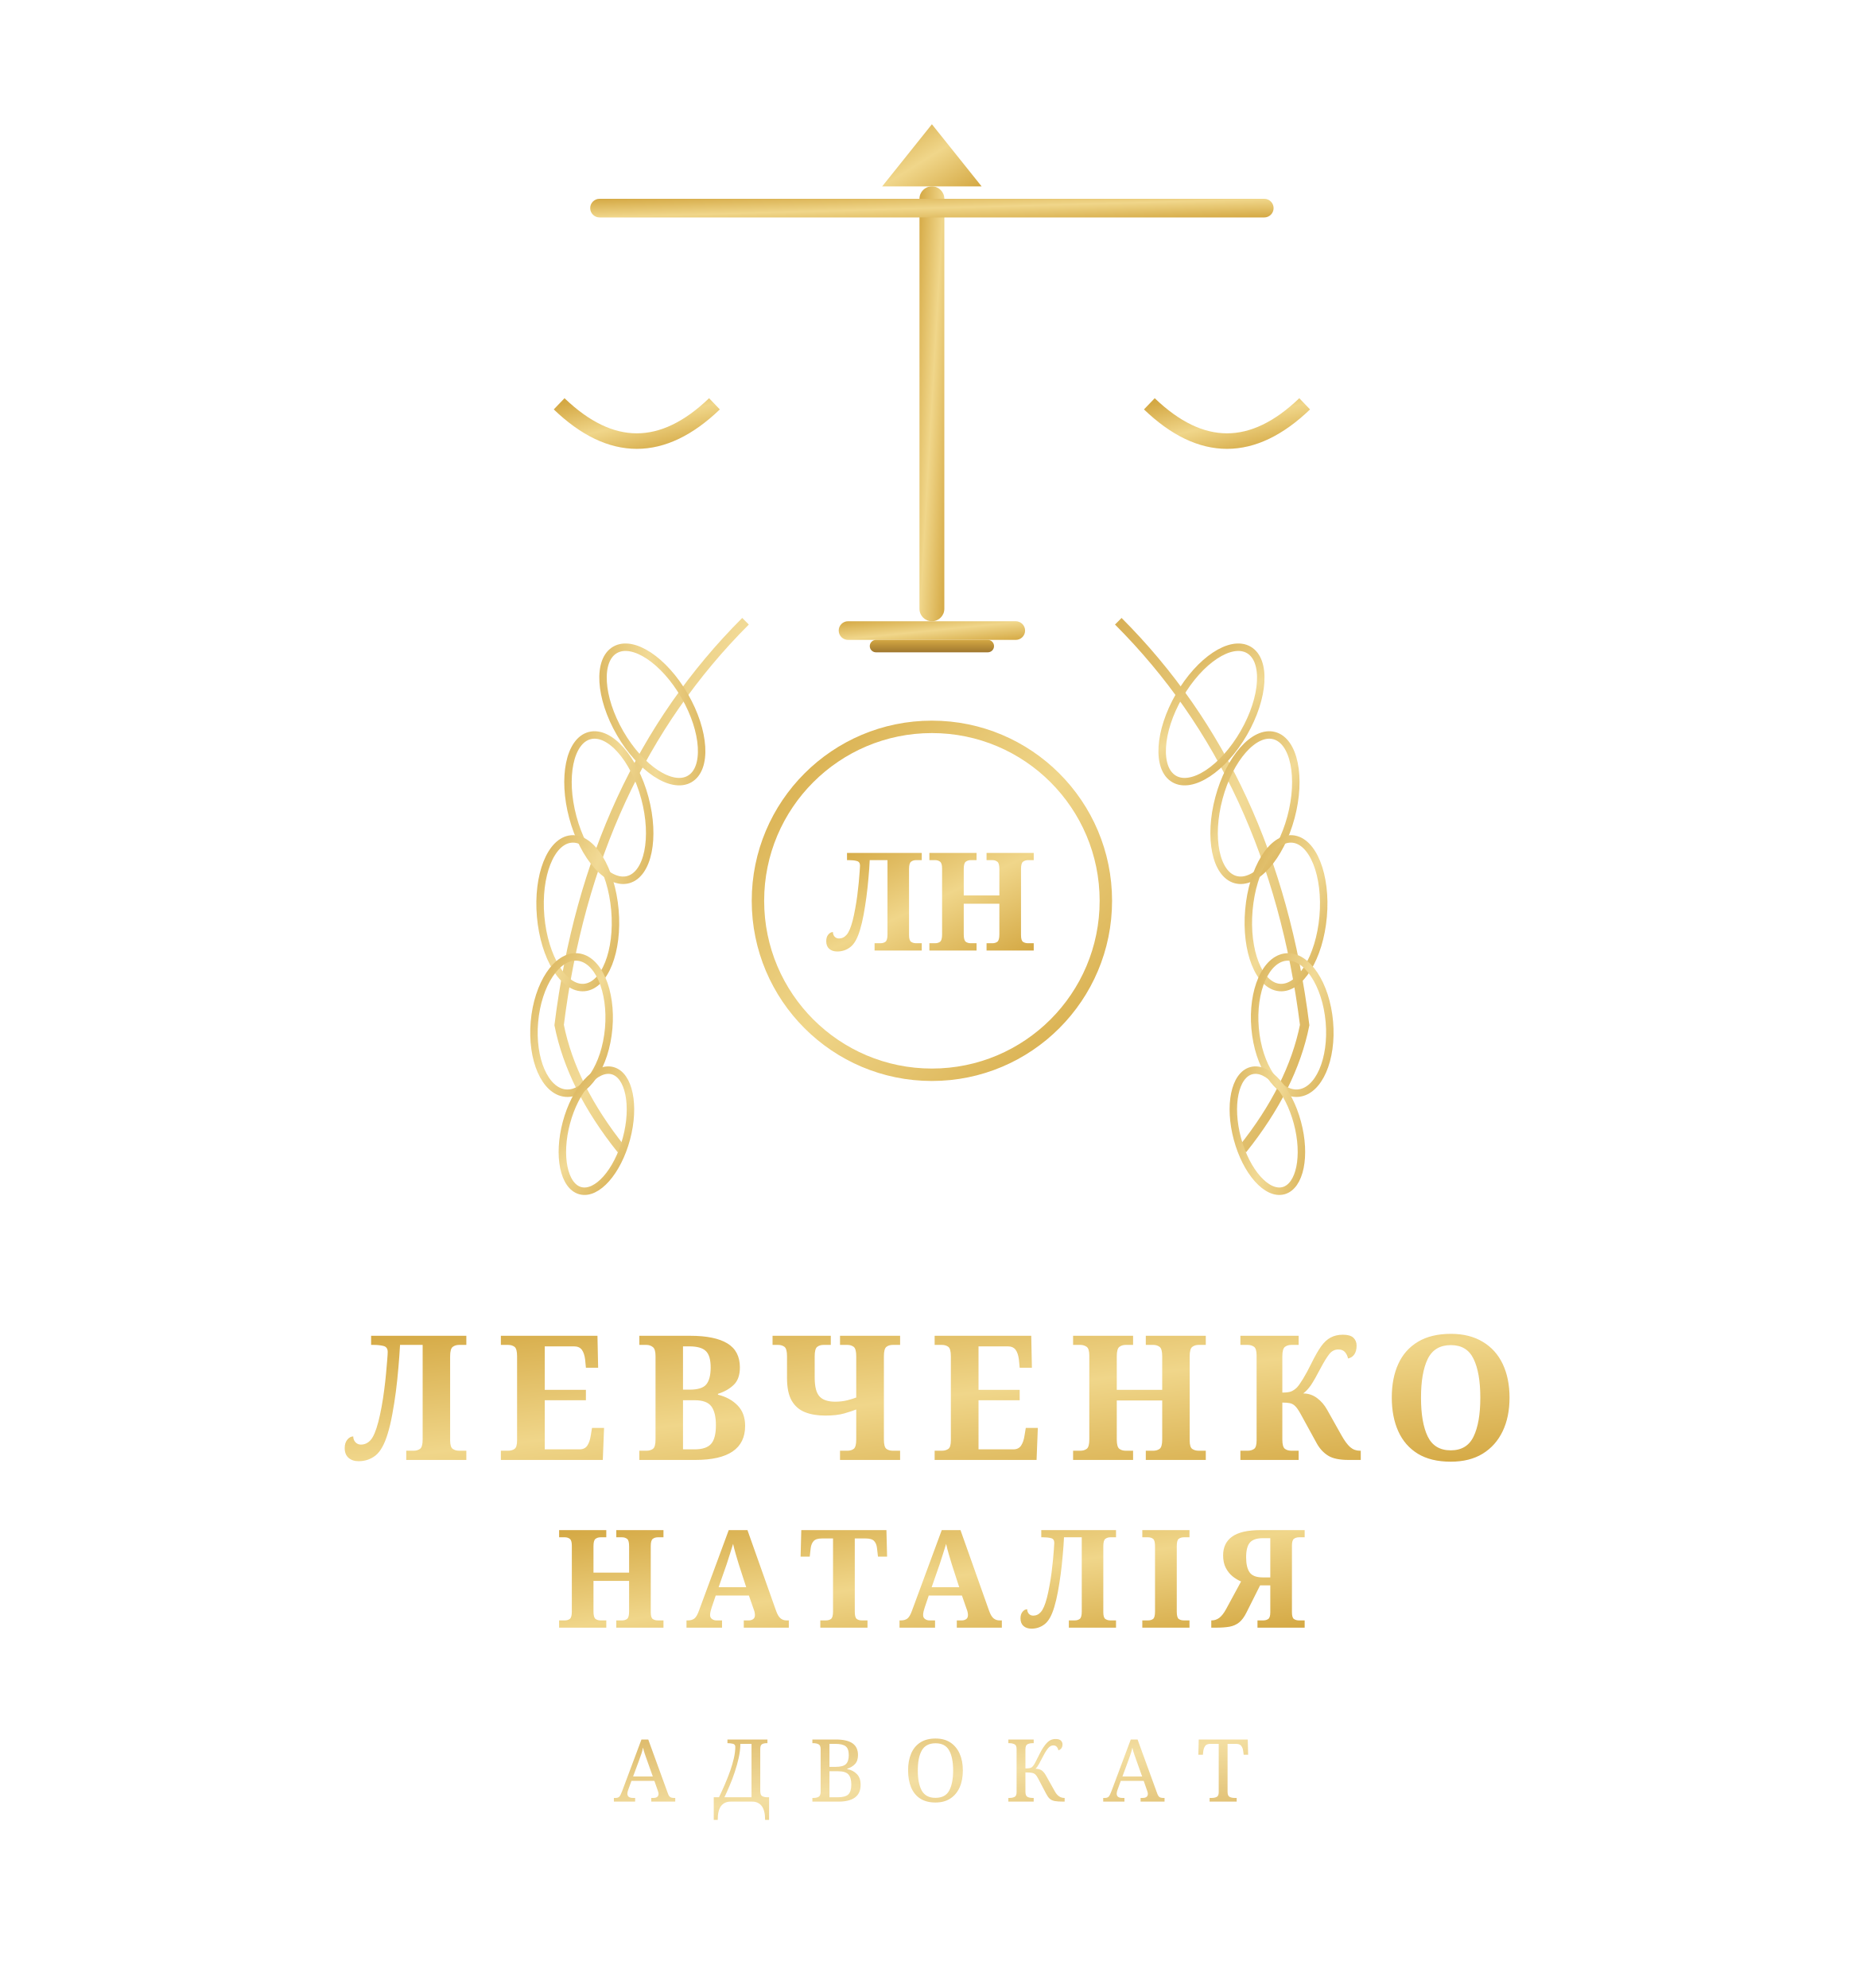
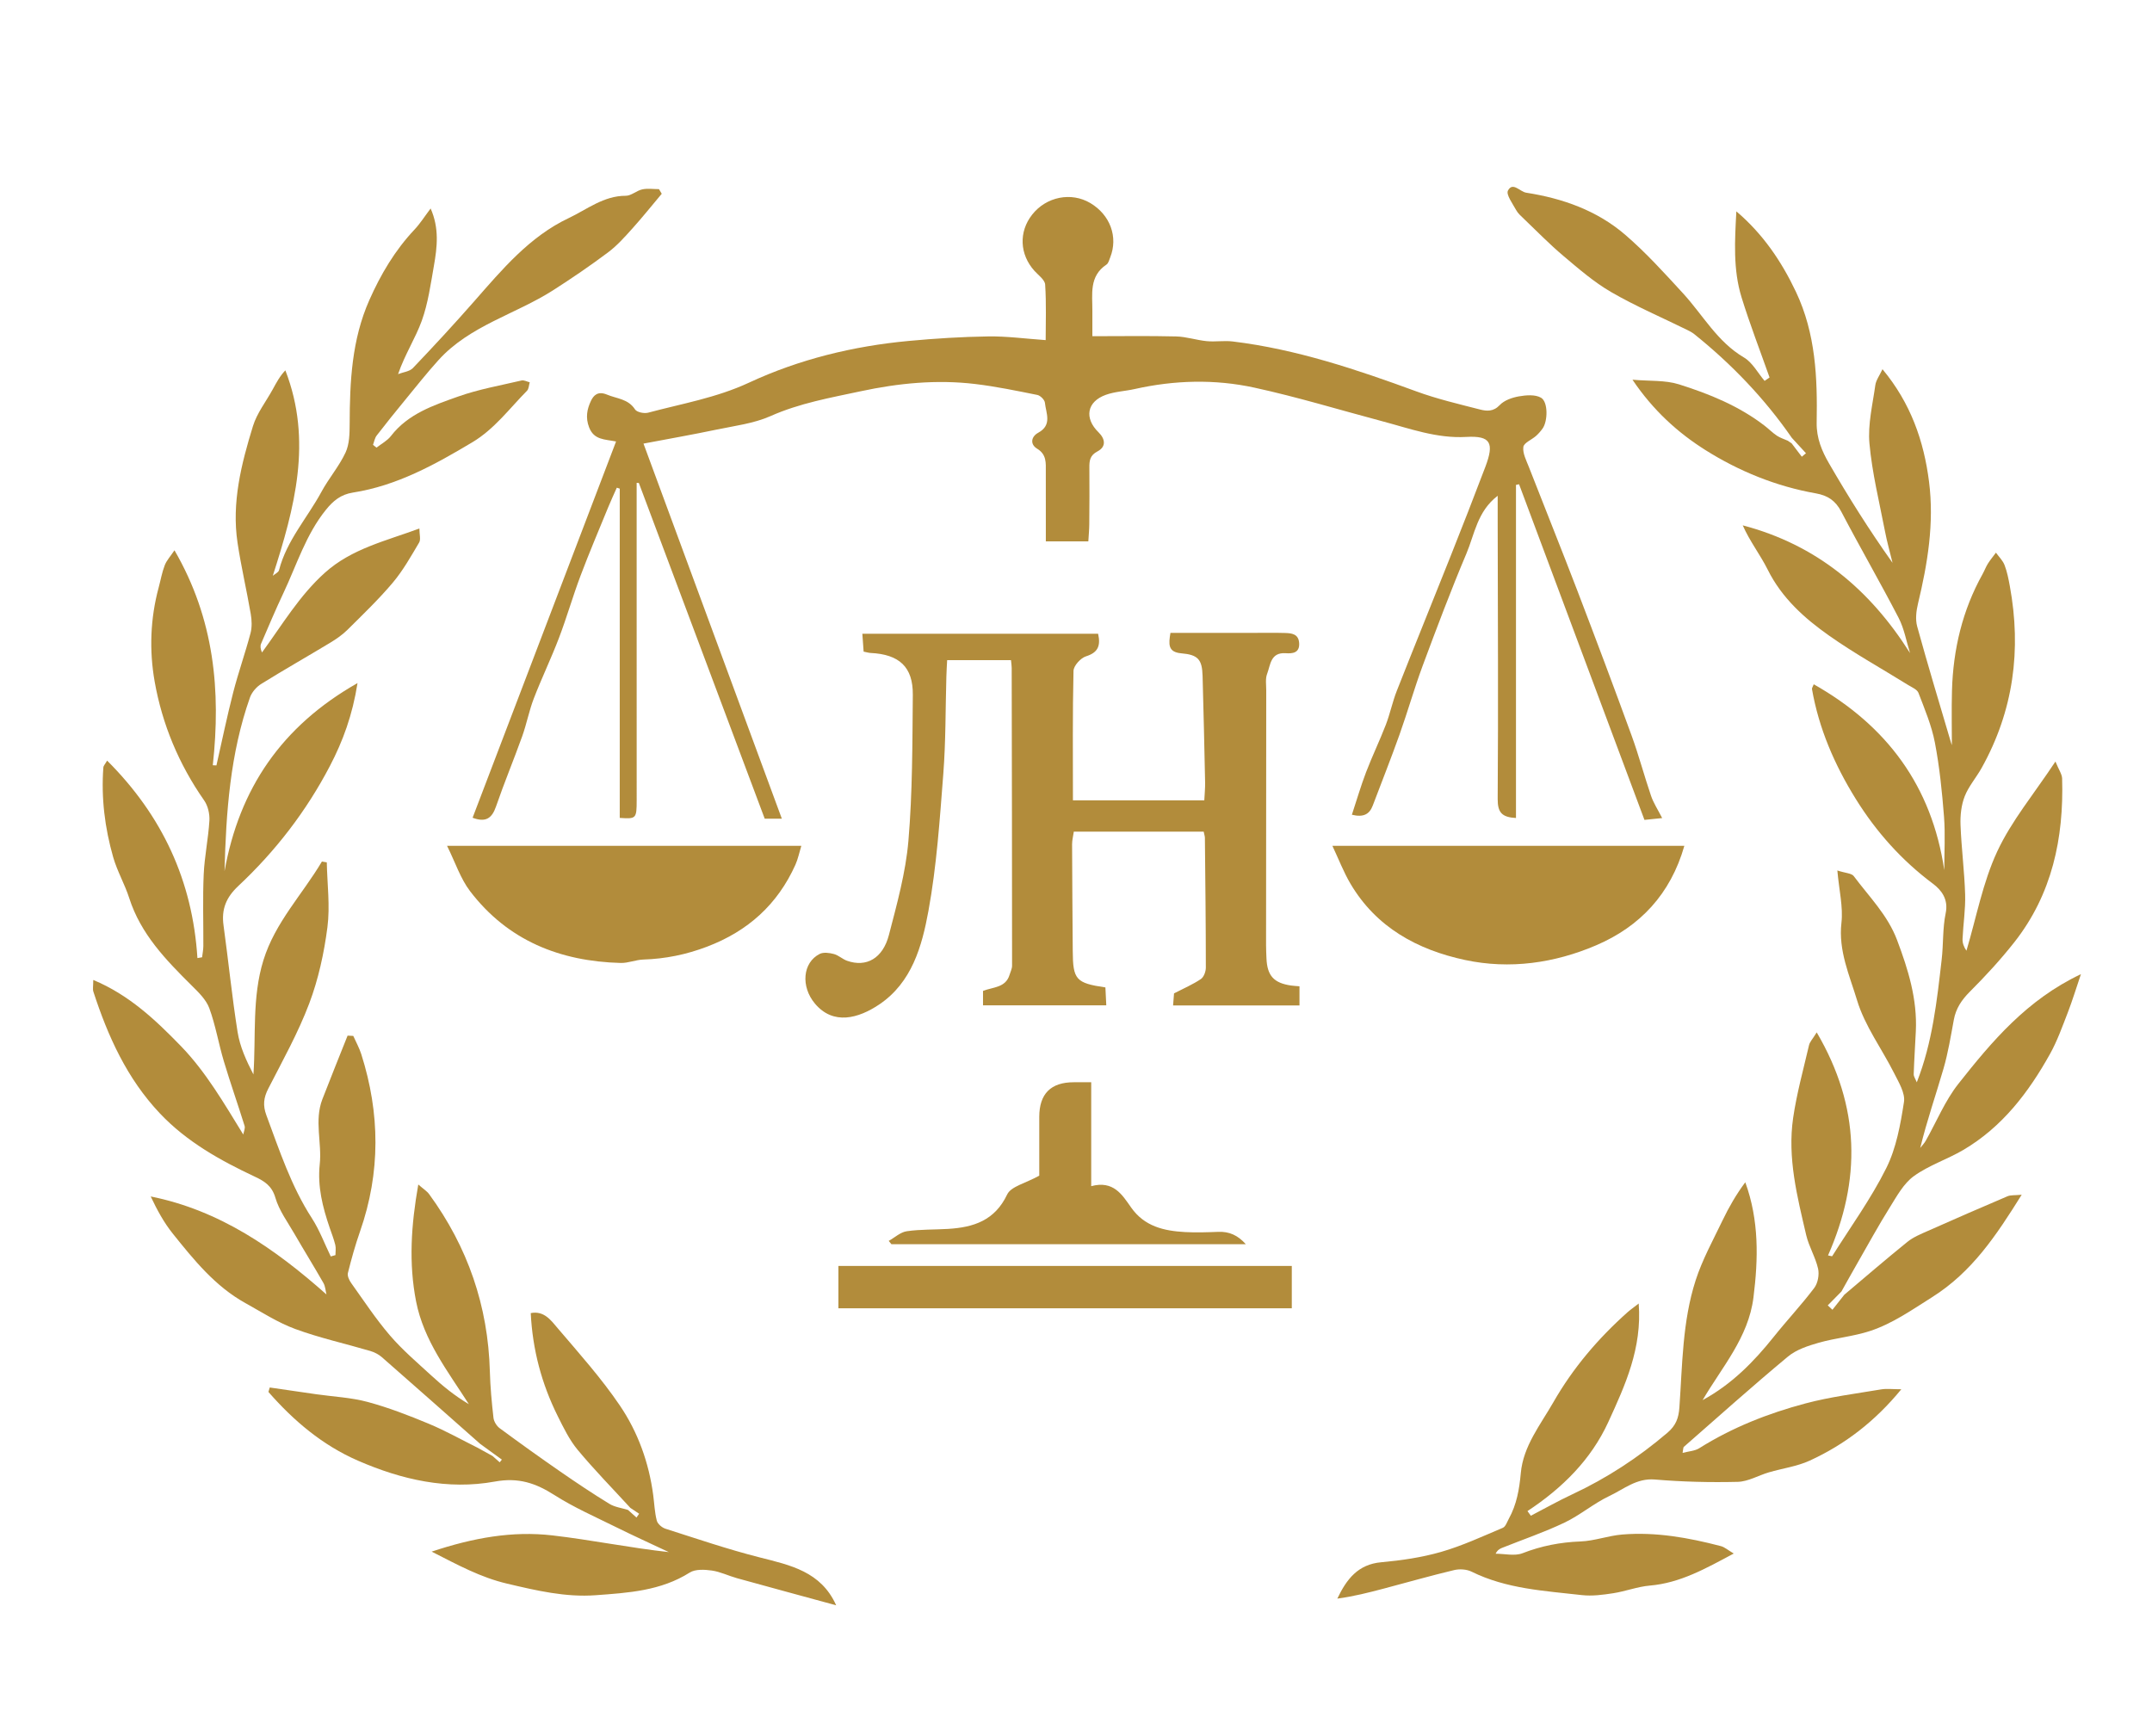
- <svg xmlns="http://www.w3.org/2000/svg" viewBox="0 0 300 320" fill="none">
+ <svg xmlns="http://www.w3.org/2000/svg" id="_Слой_2" data-name="Слой 2" viewBox="0 0 912.58 736">
  <defs>
-     <linearGradient id="gold" x1="0" y1="0" x2="1" y2="1">
-       <stop offset="0%" stop-color="#D4A843" />
-       <stop offset="50%" stop-color="#F0D68A" />
-       <stop offset="100%" stop-color="#D4A843" />
-     </linearGradient>
-     <linearGradient id="goldDark" x1="0" y1="0" x2="0" y2="1">
-       <stop offset="0%" stop-color="#D4A843" />
-       <stop offset="100%" stop-color="#A07830" />
-     </linearGradient>
+     <style>
+       .cls-1 {
+         fill: #b28c3b;
+         stroke-width: 0px;
+       }
+     </style>
  </defs>
-   <g transform="translate(150, 65)">
-     <rect x="-2" y="-35" width="4" height="70" fill="url(#gold)" rx="2" />
-     <polygon points="-8,-35 8,-35 0,-45" fill="url(#gold)" />
-     <rect x="-55" y="-33" width="110" height="3" fill="url(#gold)" rx="1.5" />
-     <line x1="-50" y1="-30" x2="-50" y2="0" stroke="url(#gold)" stroke-width="2" />
-     <line x1="-45" y1="-30" x2="-45" y2="0" stroke="url(#gold)" stroke-width="1.5" />
-     <line x1="50" y1="-30" x2="50" y2="0" stroke="url(#gold)" stroke-width="2" />
-     <line x1="45" y1="-30" x2="45" y2="0" stroke="url(#gold)" stroke-width="1.5" />
-     <path d="M-60,0 Q-47.5,12 -35,0" stroke="url(#gold)" stroke-width="2.5" fill="none" />
-     <path d="M35,0 Q47.5,12 60,0" stroke="url(#gold)" stroke-width="2.5" fill="none" />
-     <rect x="-15" y="35" width="30" height="3" fill="url(#gold)" rx="1.5" />
-     <rect x="-10" y="38" width="20" height="2" fill="url(#goldDark)" rx="1" />
+   <g id="_Слой_1-2" data-name="Слой 1">
+     <g>
+       <path class="cls-1" d="m203.77,612.5c-13.94-12.32-27.85-24.66-41.85-36.91-1.37-1.19-3.16-2.1-4.91-2.62-10.58-3.12-21.43-5.51-31.76-9.3-7.43-2.73-14.25-7.16-21.23-11.03-12.8-7.1-21.8-18.29-30.74-29.43-3.76-4.68-6.67-10.05-9.37-15.77,29.27,5.89,52.5,22.03,74.53,41.56-.41-1.63-.48-3.45-1.28-4.85-4-7-8.25-13.85-12.28-20.83-2.9-5.03-6.52-9.91-8.11-15.36-1.47-5.06-4.68-7.02-8.68-8.9-14.76-6.94-28.88-14.8-40.27-26.83-13.96-14.76-22.06-32.69-28.23-51.67-.34-1.06-.04-2.32-.04-4.94,15.19,6.33,26.43,16.98,37.12,28,10.58,10.91,18.21,24.1,26.49,37.55.21-1.23.89-2.6.56-3.67-2.85-9.16-6.05-18.22-8.8-27.41-2.23-7.44-3.49-15.21-6.16-22.48-1.34-3.64-4.58-6.77-7.46-9.62-10.96-10.87-21.62-21.84-26.5-37.1-1.89-5.9-5.1-11.39-6.8-17.33-3.54-12.4-5.13-25.12-4.17-38.06.06-.78.8-1.5,1.6-2.91,23.41,23.36,36.22,50.98,38.29,83.75.66-.11,1.32-.23,1.98-.34.18-1.59.52-3.17.53-4.76.05-10.12-.3-20.26.15-30.36.34-7.63,1.96-15.21,2.42-22.84.17-2.83-.62-6.28-2.23-8.57-10.71-15.31-17.79-32.29-20.99-50.43-2.32-13.11-1.86-26.72,1.71-39.88.85-3.15,1.4-6.41,2.57-9.42.81-2.09,2.46-3.85,4.13-6.35,16.93,29.19,19.7,59.62,16.25,91.17.51.02,1.02.05,1.54.07,2.35-10.34,4.48-20.73,7.12-30.99,2.17-8.43,5.1-16.66,7.33-25.07.68-2.57.56-5.53.1-8.2-1.73-10.06-4.07-20.02-5.59-30.11-2.57-17.07,1.58-33.46,6.53-49.54,1.71-5.55,5.57-10.44,8.42-15.65,1.51-2.75,2.96-5.54,5.32-8,11.63,30.03,3.89,58.41-5.32,87.12.91-.78,2.4-1.42,2.64-2.38,3.23-12.57,11.98-22.13,17.96-33.18,3.1-5.73,7.49-10.81,10.24-16.69,1.66-3.56,1.73-8.06,1.75-12.15.05-17.96.89-35.71,8.34-52.52,4.87-10.98,10.87-21.11,19.14-29.89,2.38-2.52,4.25-5.52,6.85-8.96,3.71,8.36,2.79,16.36,1.4,24.27-1.38,7.85-2.47,15.89-5.14,23.32-2.68,7.44-7.16,14.24-10.06,22.66,2.13-.83,4.86-1.08,6.29-2.57,8.84-9.27,17.54-18.68,25.99-28.31,11.85-13.51,23.48-27.44,40.05-35.28,7.75-3.67,14.84-9.5,24.24-9.48,2.32,0,4.56-2.19,6.98-2.71,2.26-.49,4.72-.1,7.09-.1.39.65.78,1.31,1.17,1.96-4.12,4.9-8.12,9.91-12.4,14.67-3.23,3.59-6.5,7.29-10.33,10.16-7.54,5.66-15.36,10.98-23.3,16.07-16,10.24-35.37,14.97-48.64,29.64-4.9,5.42-9.44,11.17-14.08,16.82-4.11,5.01-8.18,10.04-12.13,15.17-.83,1.08-1.06,2.63-1.56,3.96.5.39.99.78,1.49,1.18,2.06-1.63,4.56-2.92,6.11-4.93,7.27-9.43,18.05-13.02,28.48-16.73,8.68-3.09,17.9-4.7,26.91-6.82,1.04-.24,2.31.49,3.47.77-.37,1.21-.37,2.79-1.15,3.58-7.47,7.56-13.81,16.25-23.2,21.86-15.9,9.5-32.04,18.43-50.64,21.33-5.15.8-8.39,3.53-11.42,7.28-8.49,10.49-12.37,23.31-18,35.24-3.35,7.1-6.41,14.34-9.51,21.56-.42.97-.3,2.17.38,3.74,8.54-11.68,15.87-24.15,26.71-33.86,11.35-10.17,25.71-13.42,40.04-18.72,0,2.5.66,4.65-.11,5.95-3.46,5.84-6.83,11.86-11.18,17.02-5.94,7.05-12.64,13.47-19.2,19.98-2.15,2.13-4.73,3.92-7.33,5.49-9.72,5.87-19.61,11.48-29.25,17.47-2.03,1.26-3.99,3.52-4.78,5.75-8.4,23.79-10.13,48.59-10.79,73.69,6.27-34.95,24.11-61.46,56.4-79.79-2.12,13.51-6.18,24.59-11.74,35.22-10.02,19.17-23.06,36.07-38.78,50.8-5.19,4.86-7.25,9.88-6.3,16.74,2.08,15.08,3.58,30.24,5.97,45.27.98,6.14,3.63,12.02,6.71,17.95,1.12-16.29-.66-32.63,4.24-48.45,4.97-16.07,16.54-27.9,24.8-41.85.69.12,1.38.23,2.07.35.18,9.18,1.43,18.49.27,27.49-1.42,10.96-3.82,22.06-7.72,32.37-4.7,12.45-11.27,24.21-17.36,36.1-1.98,3.86-2.37,7.1-.81,11.29,5.56,14.96,10.52,30.11,19.3,43.69,3.25,5.02,5.36,10.78,8,16.2.66-.19,1.33-.37,1.99-.56,0-1.43.27-2.94-.06-4.29-.61-2.5-1.56-4.91-2.4-7.35-2.97-8.71-5.2-17.45-4.2-26.86.98-9.15-2.38-18.54,1.11-27.6,3.48-9.03,7.13-18,10.7-26.99.8.04,1.6.08,2.41.12,1.15,2.58,2.55,5.08,3.4,7.76,7.98,25.1,8.21,50.14-.53,75.16-2.02,5.78-3.67,11.69-5.15,17.63-.31,1.24.55,3.07,1.39,4.25,5.37,7.52,10.47,15.28,16.47,22.27,5.23,6.09,11.43,11.37,17.37,16.83,4.88,4.48,10,8.7,16.07,12.29-8.92-13.94-19.14-27-22.39-43.6-3.16-16.19-2.12-32.26.94-49.57,2.09,1.83,3.64,2.78,4.63,4.13,16.34,22.38,24.97,47.4,25.72,75.15.18,6.57.79,13.13,1.53,19.66.18,1.57,1.33,3.46,2.62,4.41,8.49,6.27,17.08,12.42,25.76,18.43,6.81,4.71,13.71,9.33,20.77,13.65,2.3,1.41,5.25,1.76,7.9,2.59,1.2,1.08,2.4,2.15,3.6,3.23.37-.54.74-1.08,1.12-1.61-1.24-.83-2.48-1.67-3.73-2.5-7.49-8.17-15.26-16.1-22.34-24.61-3.5-4.22-5.99-9.37-8.46-14.33-6.79-13.64-10.67-28.11-11.43-43.66,5.69-1.13,8.65,3.15,11.47,6.46,9.08,10.66,18.48,21.17,26.31,32.72,7.68,11.32,12.35,24.29,14.16,38.06.48,3.6.6,7.29,1.51,10.77.36,1.4,2.19,2.97,3.68,3.44,13.25,4.23,26.43,8.73,39.9,12.15,13.03,3.31,26.05,5.97,32.49,20.33-13.88-3.79-27.98-7.6-42.06-11.5-3.6-1-7.05-2.73-10.7-3.25-3.06-.43-6.98-.64-9.36.87-12.28,7.77-26.12,8.59-39.85,9.6-12.81.94-25.12-1.97-37.62-4.92-11.21-2.64-20.68-7.83-31.95-13.57,17.77-5.91,34.32-8.83,51.2-6.88,16.46,1.9,32.75,5.26,49.38,7.09-7.53-3.55-15.12-6.99-22.58-10.69-8.74-4.33-17.75-8.28-25.94-13.51-7.98-5.09-15.27-7.55-25.27-5.72-20.02,3.65-39.5-.79-58.03-8.86-15.08-6.56-27.29-16.93-37.98-29.15.19-.63.37-1.26.56-1.89,6.59.96,13.17,1.93,19.76,2.87,7.26,1.04,14.72,1.37,21.75,3.26,8.82,2.38,17.43,5.71,25.88,9.23,7.14,2.97,13.92,6.8,20.86,10.25,2.07,1.14,4.14,2.29,6.21,3.43,1.02.9,2.03,1.79,3.05,2.69.31-.38.62-.76.93-1.14-1.08-.78-2.16-1.56-3.24-2.34-1.94-1.41-3.87-2.82-5.81-4.23Z" />
+       <path class="cls-1" d="m782.11,549.11c8.9-7.5,17.71-15.11,26.76-22.42,2.49-2.01,5.63-3.29,8.6-4.61,11.24-4.99,22.51-9.91,33.83-14.72,1.36-.58,3.06-.36,6.02-.65-10.8,17.29-21.05,32.79-38.07,43.5-8.53,5.37-16.69,11.14-26.22,14.28-7.03,2.32-14.6,2.95-21.74,4.98-4.58,1.3-9.53,2.93-13.09,5.88-14.98,12.46-29.51,25.47-44.17,38.31-.26.23-.19.85-.51,2.54,2.68-.71,5.2-.81,7.04-1.97,14-8.8,29.23-14.8,45.07-19.01,10.48-2.79,21.34-4.14,32.06-5.95,2.39-.4,4.91-.06,8.59-.06-11.24,13.71-23.99,23.44-38.83,30.26-5.4,2.48-11.57,3.28-17.35,4.98-4.43,1.3-8.77,3.92-13.2,4.03-11.69.28-23.45,0-35.1-.99-7.81-.66-13.16,4.07-19.27,6.96-6.65,3.14-12.42,8.13-19.05,11.3-8.59,4.1-17.66,7.19-26.52,10.73-.99.4-1.93.91-2.73,2.48,3.83,0,8.08,1.08,11.41-.21,8-3.11,16.03-4.67,24.58-4.99,5.92-.22,11.75-2.45,17.69-2.94,14.22-1.17,28.12,1.33,41.82,4.91,1.62.42,3.01,1.69,5.49,3.15-12.03,6.43-22.73,12.49-35.56,13.59-5.24.45-10.33,2.44-15.56,3.25-4.38.67-8.95,1.29-13.31.79-15.87-1.81-31.97-2.63-46.73-9.93-2.1-1.04-5.1-1.23-7.41-.68-9.97,2.38-19.84,5.21-29.76,7.83-6.5,1.72-13.01,3.37-19.78,4.27,3.96-8.33,8.82-14.54,18.6-15.42,8.53-.77,17.16-2.02,25.37-4.38,8.98-2.58,17.56-6.58,26.21-10.23,1.19-.5,1.8-2.49,2.55-3.85,3.32-6.02,4.45-12.47,5.07-19.33,1.03-11.48,8.31-20.47,13.82-30.09,8.3-14.49,18.98-27.05,31.43-38.14,1.19-1.06,2.5-1.96,4.75-3.71,1.46,18.99-5.73,34.63-12.86,50.2-7.36,16.07-19.56,28.1-34.31,37.83.48.66.95,1.31,1.43,1.97,5.86-3.04,11.62-6.3,17.59-9.09,14.67-6.85,28.03-15.61,40.36-26.13,3.62-3.09,4.73-6.26,5.05-10.73,1.27-18.09,1.26-36.44,6.88-53.87,2.84-8.81,7.41-17.07,11.43-25.47,2.67-5.56,5.75-10.93,9.63-16.14,5.88,16.2,5.53,32.44,3.46,48.89-2.14,17-13.35,29.48-21.56,43.51,12.31-6.7,21.68-16.22,30.13-26.8,5.61-7.03,11.8-13.61,17.21-20.78,1.54-2.03,2.2-5.64,1.63-8.16-1.1-4.88-3.9-9.38-5.04-14.25-3.81-16.33-8.01-32.76-5.54-49.69,1.52-10.4,4.35-20.61,6.74-30.87.33-1.41,1.54-2.62,3.26-5.42,18.57,31.67,18.82,62.74,4.8,94.6,1.09.2,1.69.42,1.76.31,7.78-12.38,16.45-24.31,22.94-37.34,4.25-8.52,6.02-18.5,7.5-28.04.59-3.78-2.22-8.34-4.16-12.2-5.21-10.37-12.46-20.06-15.74-30.97-3.16-10.49-7.97-20.98-6.62-32.81.77-6.72-.98-13.73-1.73-22.21,3.51,1.14,6.05,1.16,6.96,2.39,6.53,8.76,14.38,16.5,18.38,27.15,4.72,12.54,8.59,25.07,7.94,38.62-.29,6.07-.7,12.14-.9,18.22-.03,1.03.77,2.09,1.31,3.46,6.66-16.95,8.53-34.54,10.55-52.08.76-6.53.36-13.26,1.7-19.65,1.24-5.93-1.84-9.83-5.38-12.48-13.31-9.94-24.12-22.07-32.78-36.02-8.91-14.35-15.61-29.75-18.54-46.57-.07-.39.3-.85.75-2.02,31.07,17.61,50.07,43.2,55.35,78.83,0-7.56.47-15.16-.11-22.68-.82-10.52-1.89-21.08-3.87-31.42-1.38-7.21-4.32-14.15-6.96-21.07-.55-1.45-2.76-2.35-4.32-3.31-11.17-6.94-22.73-13.34-33.47-20.9-10.57-7.43-20.16-16.03-26.15-28.07-3.15-6.33-7.61-12.01-10.58-18.78,31.24,8.23,53.83,27.08,70.94,54.16-1.57-5-2.47-10.36-4.85-14.94-7.84-15.14-16.39-29.91-24.3-45.02-2.44-4.67-5.74-6.87-10.77-7.76-16.84-2.97-32.65-9.42-46.9-18.4-11.62-7.33-22.12-16.79-30.88-29.81,7.31.65,13.89.13,19.72,1.97,12.9,4.06,25.49,9.19,36.38,17.6,1.74,1.35,3.31,2.95,5.13,4.17,1.4.93,3.08,1.44,4.64,2.14.55.39,1.11.77,1.66,1.16,1.42,1.87,2.85,3.75,4.27,5.62.59-.49,1.18-.98,1.78-1.47-1.65-1.79-3.3-3.58-4.95-5.38-.35-.38-.7-.77-1.05-1.15-11.59-16.73-25.52-31.26-41.37-43.98-.91-.73-1.97-1.28-3.02-1.8-10.78-5.31-21.88-10.05-32.25-16.06-7.29-4.22-13.8-9.9-20.29-15.37-5.84-4.92-11.19-10.43-16.72-15.71-1.18-1.13-2.5-2.27-3.26-3.68-1.47-2.72-4.37-6.58-3.47-8.28,2.02-3.84,5.06.49,7.75.91,15.43,2.4,29.94,7.53,41.85,17.74,8.84,7.59,16.74,16.33,24.64,24.94,8.45,9.21,14.5,20.54,25.84,27.21,3.61,2.13,5.87,6.55,8.75,9.92.7-.48,1.4-.96,2.1-1.45-3.99-11.32-8.34-22.54-11.88-34-3.65-11.84-2.85-24.11-2.2-36.45,11.23,9.55,19.09,21.1,25.27,34.13,8.4,17.73,9.14,36.52,8.79,55.48-.12,6.55,2.22,12.07,5.23,17.27,8.26,14.28,17.04,28.26,26.94,42.18-1.08-4.45-2.34-8.87-3.2-13.36-2.39-12.39-5.46-24.74-6.59-37.25-.73-8.11,1.35-16.51,2.49-24.73.29-2.12,1.79-4.08,3.04-6.77,11.95,14.37,17.55,30.38,19.75,47.78,2.22,17.56-.61,34.66-4.7,51.67-.74,3.09-1.16,6.67-.34,9.64,4.54,16.51,9.51,32.9,14.36,49.32.25.84.73,1.62.36,2.29,0-8.14-.19-16.29.04-24.43.5-17.44,4.42-34.04,12.98-49.39.8-1.43,1.36-3.01,2.23-4.39,1.03-1.63,2.28-3.13,3.43-4.69,1.25,1.74,2.9,3.32,3.65,5.26,1.09,2.82,1.68,5.87,2.23,8.87,5,27.11,1.57,52.95-11.95,77.19-2.28,4.09-5.5,7.74-7.18,12.03-1.45,3.72-1.92,8.07-1.77,12.1.37,9.85,1.66,19.68,1.96,29.53.19,6.26-.82,12.56-1.1,18.84-.08,1.69.53,3.41,1.65,5.01,4.21-14.09,6.91-28.89,13.05-42.08,6.06-13.02,15.6-24.42,24.69-38.16,1.42,3.49,2.79,5.34,2.84,7.22.74,25.3-4.26,49.05-20.26,69.4-5.81,7.38-12.22,14.34-18.86,20.98-3.49,3.5-5.92,7.09-6.81,11.93-1.28,6.92-2.41,13.92-4.36,20.67-3.22,11.11-7.04,22.05-9.88,33.68.78-1,1.69-1.92,2.31-3.01,4.6-8.11,8.18-17,13.89-24.22,14.21-17.98,29.01-35.62,51.94-46.47-2.08,6.12-3.64,11.3-5.59,16.33-2.3,5.92-4.44,11.98-7.51,17.49-9.11,16.36-20.31,31.05-36.79,40.74-6.83,4.01-14.64,6.51-20.98,11.11-4.33,3.14-7.22,8.52-10.18,13.25-4.82,7.71-9.18,15.7-13.71,23.59-2.3,4.01-4.54,8.05-6.8,12.08-1.93,1.96-3.87,3.93-5.8,5.89.66.62,1.33,1.23,1.99,1.85,1.68-2.12,3.35-4.24,5.03-6.37Z" />
+       <path class="cls-1" d="m269.98,204.8c0,6.5,0,12.99,0,19.49,0,38.37.04,76.74.01,115.11,0,7.84-.23,7.96-7.18,7.49v-139.65c-.42-.13-.83-.27-1.25-.4-1.21,2.75-2.49,5.48-3.63,8.26-3.96,9.68-8.07,19.3-11.75,29.09-3.28,8.7-5.83,17.68-9.14,26.36-3.3,8.67-7.35,17.05-10.68,25.7-2,5.2-3.03,10.76-4.91,16.01-3.58,9.99-7.67,19.79-11.12,29.82-1.73,5.03-4.4,6.83-9.92,4.74,20.22-53.03,40.43-106.06,60.84-159.58-4.86-.96-9.34-.61-11.42-5.96-1.64-4.22-.86-7.82.77-11.27,1.11-2.35,2.94-4.26,6.8-2.65,4.2,1.76,8.98,1.77,11.91,6.3.77,1.19,3.85,1.81,5.52,1.37,14.36-3.84,28.95-6.3,42.79-12.74,21.3-9.91,44.19-15.5,67.7-17.69,11.25-1.05,22.55-1.76,33.84-1.92,7.82-.11,15.66.97,24.27,1.57,0-7.29.31-15.45-.22-23.56-.13-2.03-2.87-3.96-4.54-5.81-6.3-6.99-6.72-16.54-.98-23.84,5.98-7.62,16.57-9.73,24.67-4.92,8.43,5.01,11.87,14.38,8.44,23.04-.43,1.08-.75,2.5-1.6,3.06-7.43,4.96-5.92,12.55-5.97,19.68-.03,3.72,0,7.44,0,10.69,12.27,0,23.91-.19,35.53.1,4.35.11,8.64,1.58,13,2,3.63.35,7.36-.31,10.96.13,26.97,3.27,52.49,11.86,77.86,21.16,8.77,3.22,17.94,5.36,27.01,7.69,2.83.73,5.69.99,8.38-1.86,1.91-2.03,5.23-3.19,8.11-3.7,3.08-.54,6.96-.86,9.41.57,3.05,1.77,2.89,9.96.66,13.07-.81,1.13-1.75,2.22-2.79,3.14-1.83,1.62-5.15,2.93-5.37,4.69-.34,2.68,1.26,5.68,2.33,8.44,6.8,17.44,13.8,34.8,20.5,52.29,7.84,20.49,15.56,41.02,23.07,61.63,3.07,8.42,5.36,17.12,8.26,25.61,1.03,3,2.83,5.73,4.71,9.41-2.92.3-5.09.52-7.51.77-17.8-47.67-35.49-95.01-53.17-142.35-.44.09-.87.18-1.31.27v141.28c-5.8-.32-7.8-2.16-7.76-8.08.29-39.3.05-78.61,0-117.91,0-3.28,0-6.57,0-10.67-8.66,6.62-9.79,16.3-13.27,24.53-6.61,15.64-12.59,31.55-18.51,47.47-3.58,9.64-6.38,19.56-9.83,29.24-3.6,10.12-7.57,20.1-11.37,30.15-1.37,3.63-3.88,5.12-8.85,3.89,2.01-6.1,3.78-12.18,6.03-18.08,2.59-6.77,5.76-13.32,8.37-20.09,1.81-4.7,2.81-9.72,4.66-14.41,7.5-19.06,15.23-38.02,22.79-57.06,5-12.59,9.94-25.21,14.74-37.88,3.88-10.24,2.26-13.3-8.06-12.72-12.56.71-23.92-3.54-35.61-6.64-18.09-4.8-36.02-10.3-54.29-14.27-16.78-3.65-33.86-3.19-50.74.6-4.06.91-8.35,1.06-12.22,2.45-8.09,2.9-9.25,9.89-3.11,15.89,2.81,2.75,3.4,6.09-.45,8.11-3.2,1.68-3.46,3.92-3.43,6.89.08,8,.02,16.01-.04,24.01-.02,2.28-.24,4.56-.4,7.26h-18.02c0-9.94.02-19.74-.01-29.55-.01-3.67.42-7.27-3.68-9.76-3.14-1.9-2.51-5.15.45-6.76,6.05-3.29,3.3-8.31,2.84-12.77-.13-1.23-1.93-3.01-3.22-3.27-8.75-1.76-17.52-3.58-26.37-4.64-16.3-1.95-32.53-.35-48.48,3.07-12.91,2.77-25.93,5.05-38.25,10.53-7.18,3.19-15.38,4.16-23.19,5.8-9.97,2.09-20,3.85-30.71,5.88,19.34,52.43,38.9,105.49,58.67,159.09h-7.26c-17.84-47.59-35.61-95-53.38-142.4-.32-.01-.64-.02-.96-.04Z" />
+       <path class="cls-1" d="m465.67,268.78c1.19,5.34-.23,8.03-5.16,9.59-2.26.72-5.23,3.99-5.28,6.16-.42,18.08-.24,36.17-.24,54.89h55.71c.12-2.6.39-5.1.34-7.59-.31-15.05-.65-30.1-1.07-45.15-.2-7-1.92-8.99-9.04-9.6-5.75-.5-5.37-3.95-4.59-8.66,11.46,0,22.95,0,34.43,0,4.71,0,9.42-.1,14.12.04,2.84.08,5.77.36,6.03,4.26.28,4.27-2.87,4.51-5.66,4.32-6.53-.45-6.48,4.99-7.93,8.77-.8,2.08-.36,4.65-.37,7-.04,36.01-.06,72.02-.07,108.03,0,1.88.09,3.76.17,5.64.32,7.36,3.12,10.44,10.44,11.5,1.1.16,2.22.21,3.56.32v8.13h-53.6c.17-2.18.34-4.3.4-5.12,4.28-2.21,8.05-3.82,11.39-6.08,1.25-.85,2.1-3.19,2.1-4.85,0-18.34-.22-36.69-.4-55.03,0-.68-.26-1.36-.51-2.63h-55.08c-.26,1.87-.74,3.64-.73,5.41.04,15.06.18,30.12.28,45.19.08,12.16,1.33,13.63,13.85,15.46.11,2.32.23,4.76.37,7.59h-52.27v-6.11c4.25-1.67,9.61-1.31,11.26-6.83.38-1.28,1.06-2.57,1.06-3.86,0-42.11-.08-84.21-.16-126.32,0-.91-.16-1.82-.3-3.26h-27.07c-.12,2.37-.27,4.65-.33,6.94-.4,13.76-.24,27.57-1.3,41.28-1.51,19.44-2.81,39.02-6.31,58.15-2.73,14.91-7,30.34-20.87,39.66-8.78,5.9-19.47,8.92-27.27-.39-6.04-7.21-5.23-17.36,2.02-21.05,1.62-.82,4.13-.47,6.04.04,1.98.53,3.64,2.18,5.6,2.87,8.13,2.86,15.14-.97,17.73-10.97,3.41-13.14,7.11-26.44,8.26-39.87,1.75-20.56,1.68-41.3,1.87-61.97.11-11.84-5.76-17.17-17.95-17.75-.7-.03-1.39-.26-2.91-.56-.16-2.23-.33-4.67-.54-7.59h100Z" />
+       <path class="cls-1" d="m714.27,358.72c-5.85,20.52-18.86,34.25-37.36,42.18-17.68,7.58-36.64,10.31-55.63,6.25-20.19-4.32-37.65-13.8-48.6-32.35-2.91-4.93-4.97-10.35-7.67-16.08h149.27Z" />
+       <path class="cls-1" d="m339.81,358.73c-.89,2.92-1.42,5.61-2.51,8.04-7.58,16.84-20.12,28.13-37.46,34.73-8.84,3.36-17.68,5.16-27.02,5.46-3.21.1-6.42,1.53-9.6,1.45-25.76-.68-47.89-9.5-63.87-30.43-4.09-5.36-6.26-12.18-9.77-19.25h150.23Z" />
+       <path class="cls-1" d="m355.54,554.87v-17.96h192.26v17.96h-192.26Z" />
+       <path class="cls-1" d="m376.87,526.29c2.54-1.42,4.96-3.71,7.65-4.1,5.78-.84,11.7-.63,17.55-.99,10.75-.66,19.77-3.52,25.03-14.6,1.63-3.44,7.78-4.73,13.61-7.98,0-6.77-.01-15.85,0-24.94q.03-14.71,14.69-14.68c2.08,0,4.16,0,7.34,0v44.07c9.45-2.51,13.1,3.6,16.94,9.07,5.63,8.02,13.93,9.91,22.84,10.4,4.68.26,9.4.09,14.1-.09,4.65-.18,8.27,1.42,11.68,5.24h-150.29c-.38-.47-.76-.94-1.14-1.4Z" />
+     </g>
  </g>
-   <circle cx="150" cy="145" r="28" stroke="url(#gold)" stroke-width="2" fill="none" />
-   <text x="150" y="153" text-anchor="middle" font-family="Georgia, 'EB Garamond', serif" font-size="22" font-weight="600" fill="url(#gold)">ЛН</text>
-   <g transform="translate(150, 155)" opacity="0.9">
-     <path d="M-30,-55 Q-55,-30 -60,10 Q-58,20 -50,30" stroke="url(#gold)" stroke-width="1.5" fill="none" />
-     <ellipse cx="-45" cy="-40" rx="6" ry="12" transform="rotate(-30, -45, -40)" fill="none" stroke="url(#gold)" stroke-width="1.2" />
-     <ellipse cx="-52" cy="-25" rx="6" ry="12" transform="rotate(-15, -52, -25)" fill="none" stroke="url(#gold)" stroke-width="1.2" />
-     <ellipse cx="-57" cy="-8" rx="6" ry="12" transform="rotate(-5, -57, -8)" fill="none" stroke="url(#gold)" stroke-width="1.2" />
-     <ellipse cx="-58" cy="10" rx="6" ry="11" transform="rotate(5, -58, 10)" fill="none" stroke="url(#gold)" stroke-width="1.2" />
-     <ellipse cx="-54" cy="27" rx="5" ry="10" transform="rotate(15, -54, 27)" fill="none" stroke="url(#gold)" stroke-width="1.2" />
-     <path d="M30,-55 Q55,-30 60,10 Q58,20 50,30" stroke="url(#gold)" stroke-width="1.5" fill="none" />
-     <ellipse cx="45" cy="-40" rx="6" ry="12" transform="rotate(30, 45, -40)" fill="none" stroke="url(#gold)" stroke-width="1.2" />
-     <ellipse cx="52" cy="-25" rx="6" ry="12" transform="rotate(15, 52, -25)" fill="none" stroke="url(#gold)" stroke-width="1.2" />
-     <ellipse cx="57" cy="-8" rx="6" ry="12" transform="rotate(5, 57, -8)" fill="none" stroke="url(#gold)" stroke-width="1.2" />
-     <ellipse cx="58" cy="10" rx="6" ry="11" transform="rotate(-5, 58, 10)" fill="none" stroke="url(#gold)" stroke-width="1.2" />
-     <ellipse cx="54" cy="27" rx="5" ry="10" transform="rotate(-15, 54, 27)" fill="none" stroke="url(#gold)" stroke-width="1.2" />
-   </g>
-   <text x="150" y="235" text-anchor="middle" font-family="Georgia, 'EB Garamond', serif" font-size="28" font-weight="700" letter-spacing="4" fill="url(#gold)">ЛЕВЧЕНКО</text>
-   <text x="150" y="262" text-anchor="middle" font-family="Georgia, 'EB Garamond', serif" font-size="22" font-weight="600" letter-spacing="3" fill="url(#gold)">НАТАЛІЯ</text>
-   <text x="150" y="290" text-anchor="middle" font-family="Georgia, 'EB Garamond', serif" font-size="14" font-weight="400" letter-spacing="6" fill="url(#gold)" opacity="0.8">АДВОКАТ</text>
</svg>
